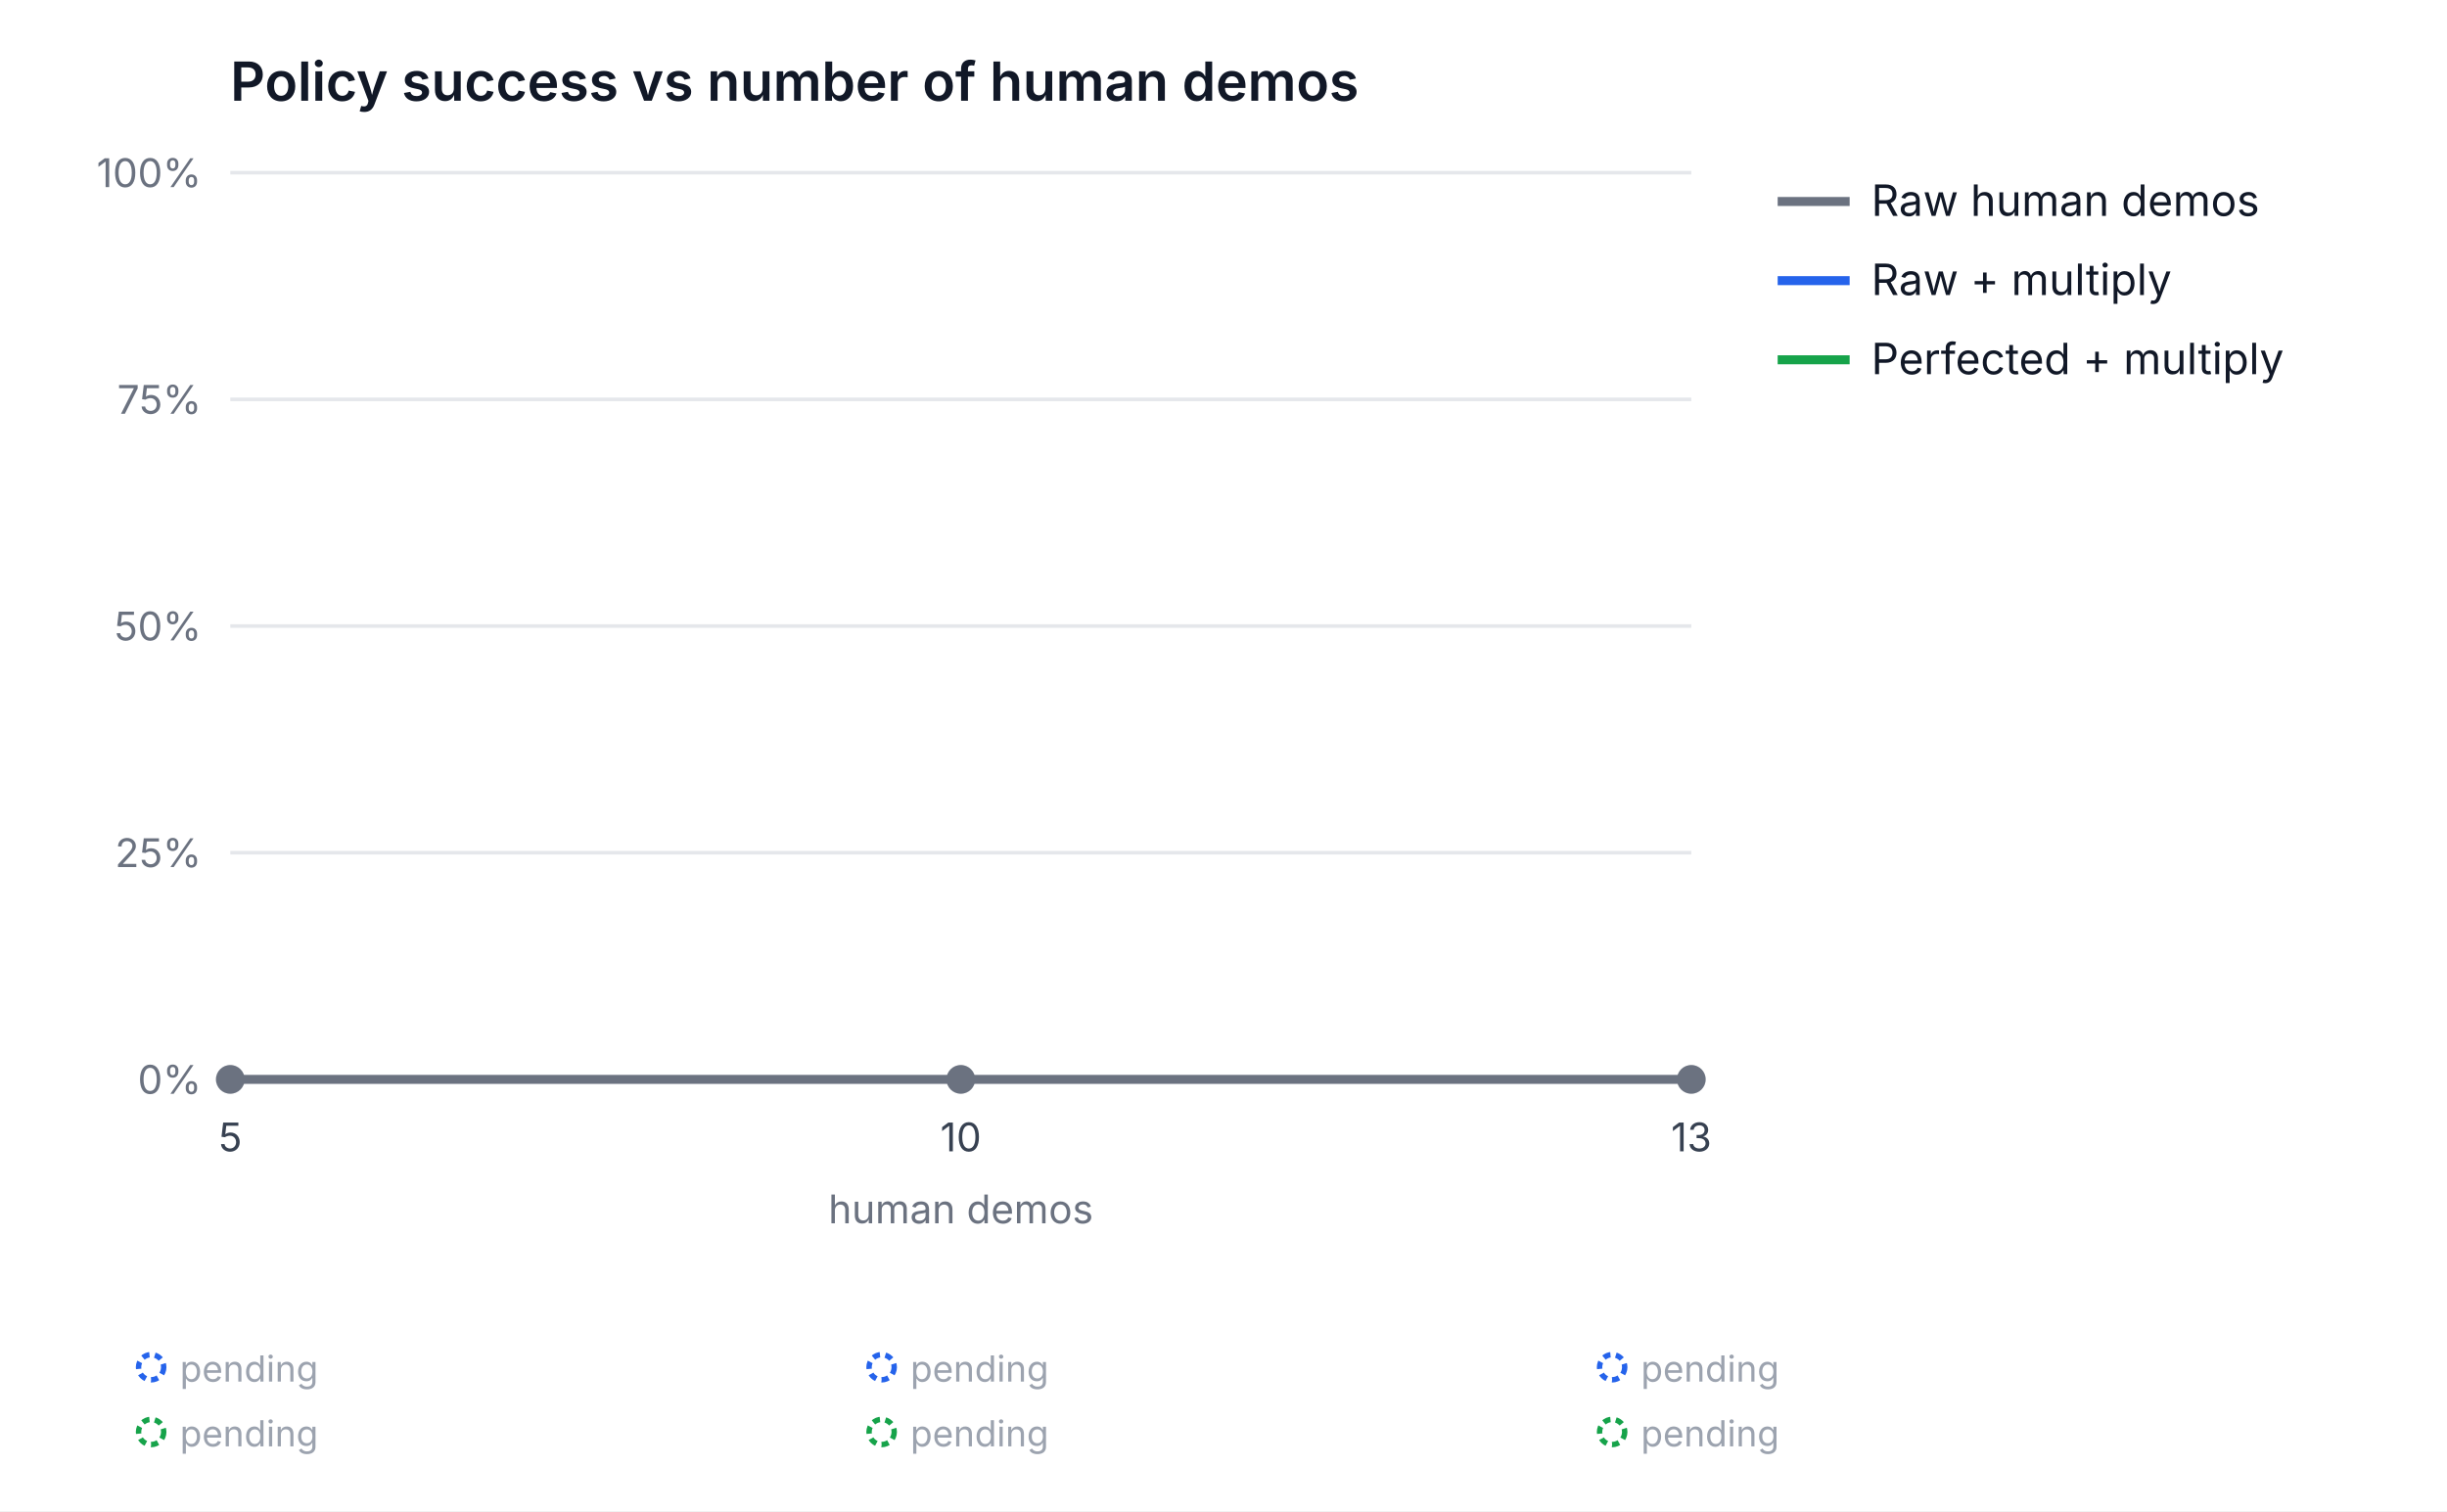
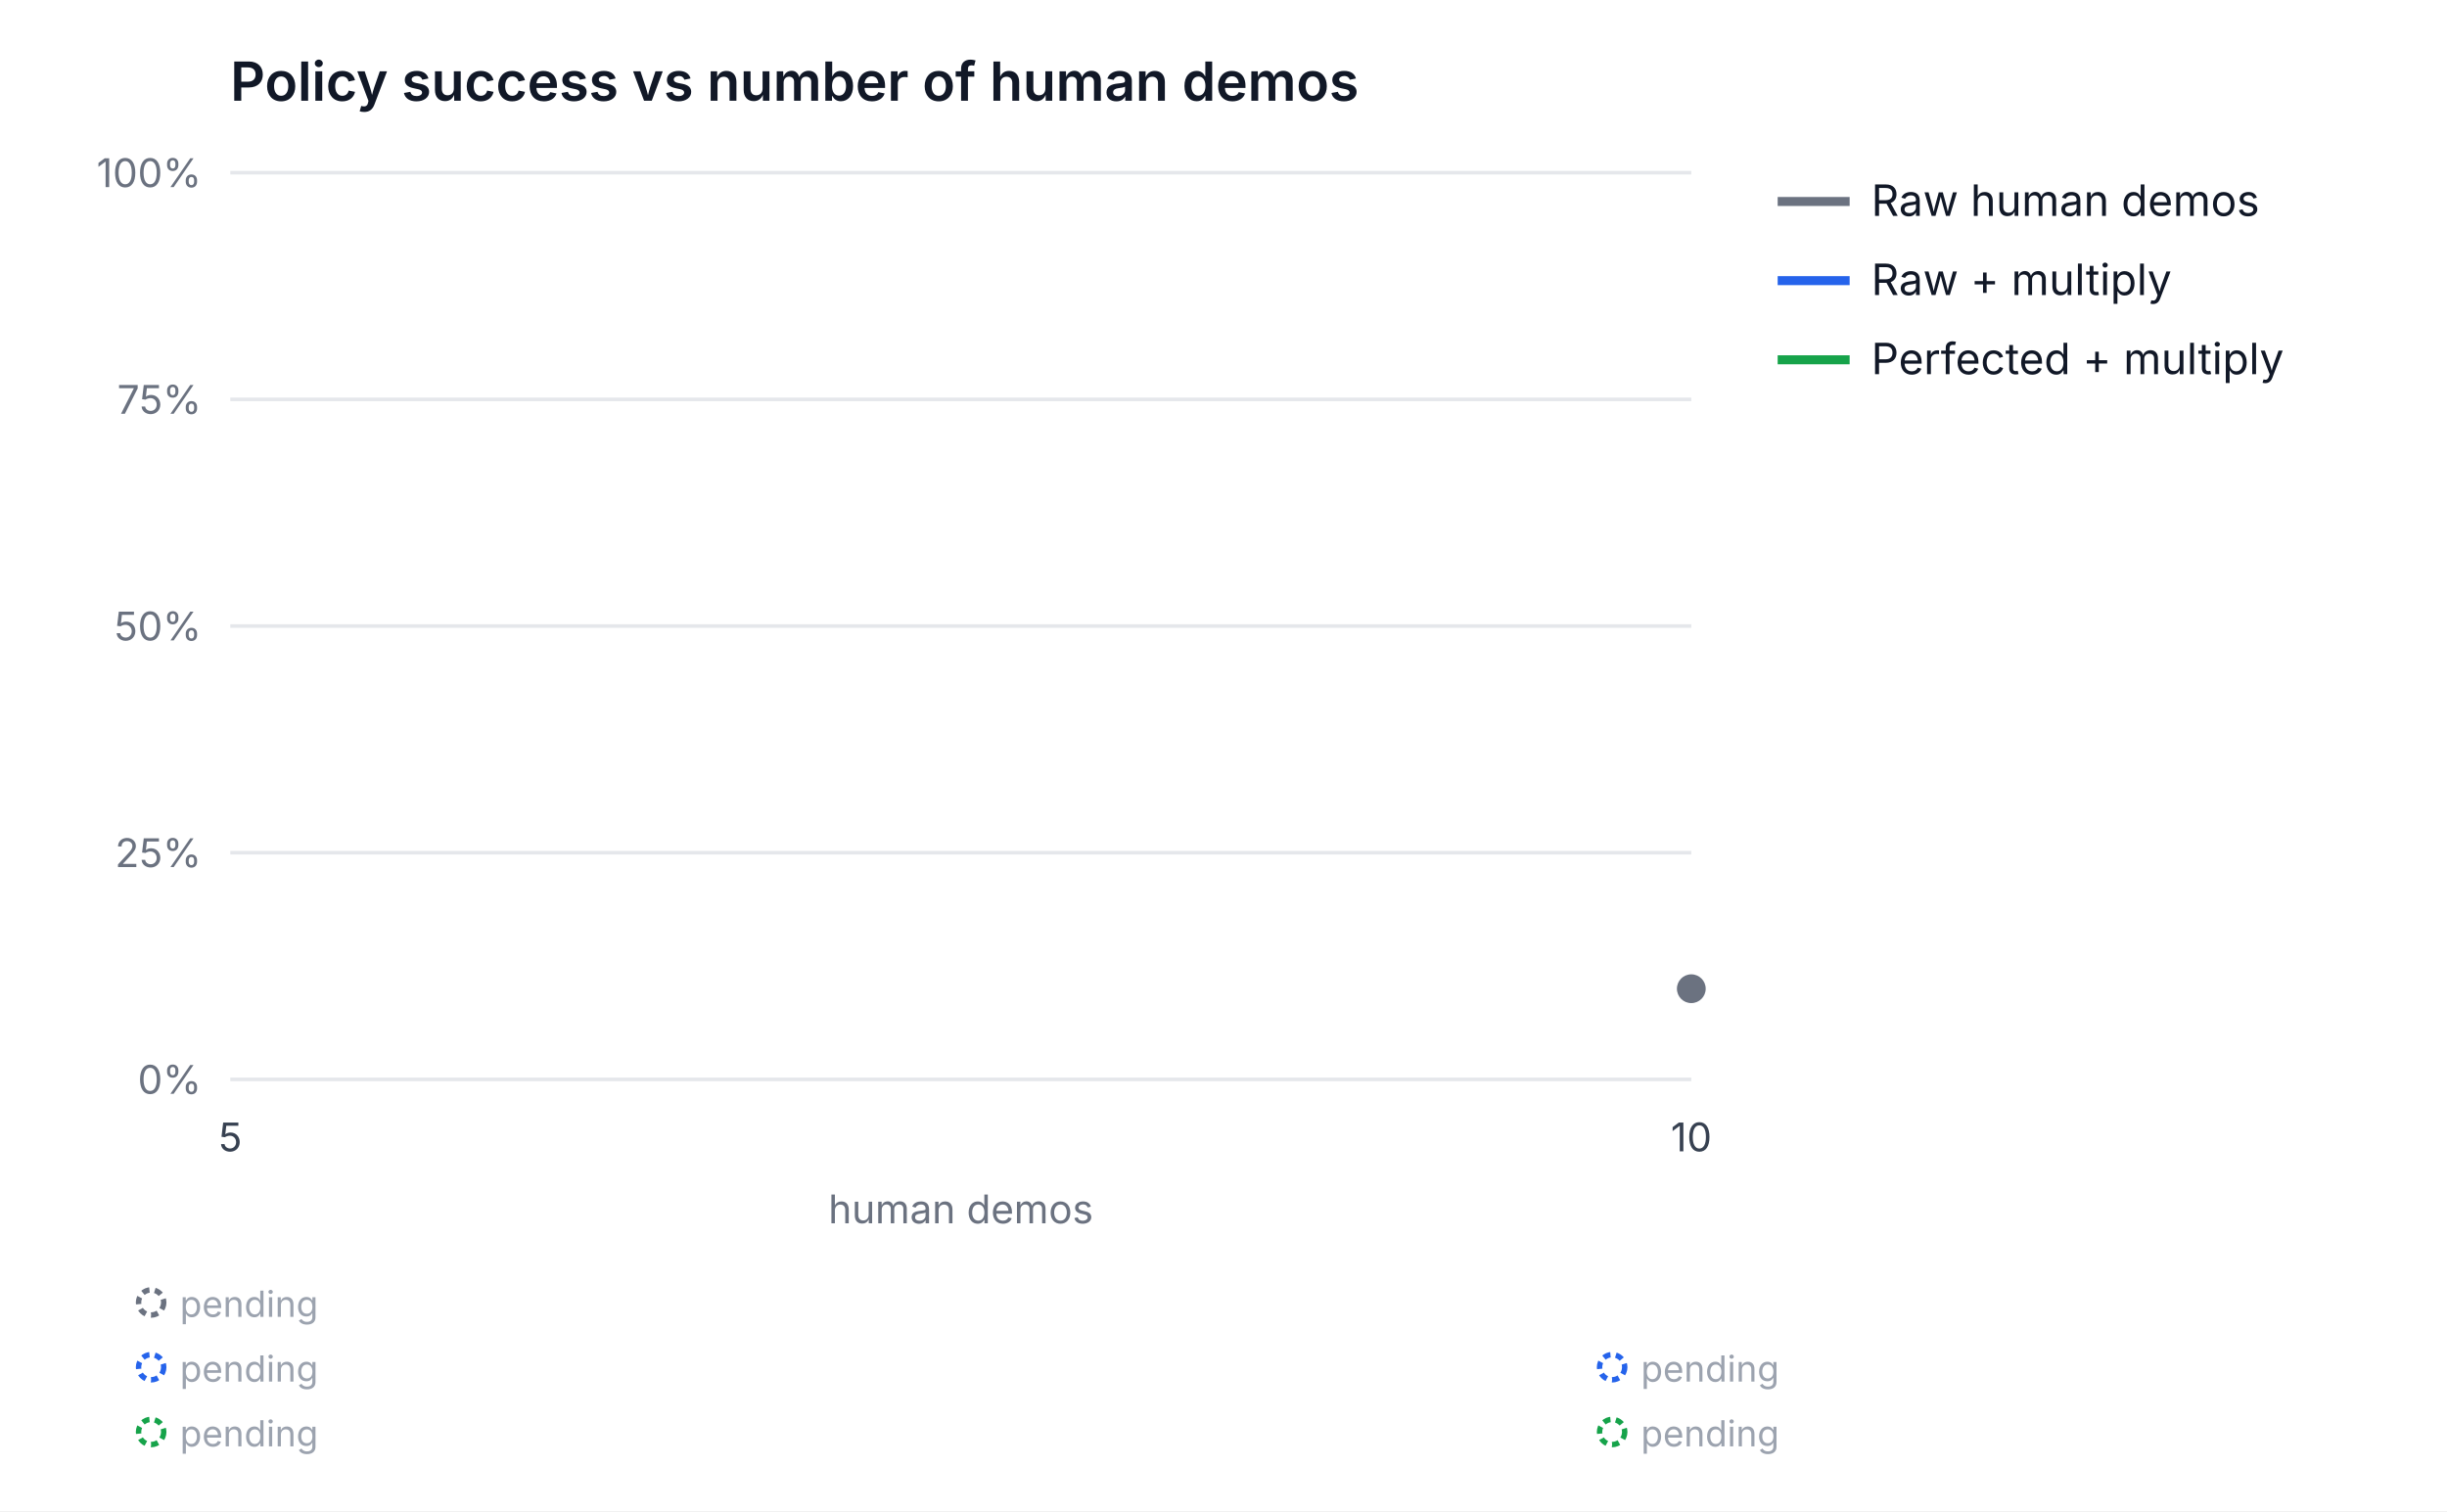
<svg xmlns="http://www.w3.org/2000/svg" viewBox="0 0 680 420" width="680" height="420" role="img" aria-labelledby="t" font-family="system-ui, -apple-system, 'Segoe UI', sans-serif">
  <rect x="0" y="0" width="680" height="420" fill="#ffffff" />
  <text x="64.0" y="28.0" font-size="15" text-anchor="start" fill="#111827" font-weight="600">Policy success vs number of human demos</text>
  <line class="grid" x1="64" x2="470" y1="300.0" y2="300.0" stroke="#e5e7eb" />
  <text x="56.0" y="304.0" font-size="11" text-anchor="end" fill="#6b7280">0%</text>
  <line class="grid" x1="64" x2="470" y1="237.0" y2="237.0" stroke="#e5e7eb" />
  <text x="56.0" y="241.0" font-size="11" text-anchor="end" fill="#6b7280">25%</text>
  <line class="grid" x1="64" x2="470" y1="174.0" y2="174.0" stroke="#e5e7eb" />
  <text x="56.0" y="178.0" font-size="11" text-anchor="end" fill="#6b7280">50%</text>
  <line class="grid" x1="64" x2="470" y1="111.0" y2="111.0" stroke="#e5e7eb" />
  <text x="56.0" y="115.0" font-size="11" text-anchor="end" fill="#6b7280">75%</text>
  <line class="grid" x1="64" x2="470" y1="48.0" y2="48.0" stroke="#e5e7eb" />
  <text x="56.0" y="52.0" font-size="11" text-anchor="end" fill="#6b7280">100%</text>
  <text x="64.0" y="320.0" font-size="11" text-anchor="middle" fill="#374151">5</text>
-   <text x="267.0" y="320.0" font-size="11" text-anchor="middle" fill="#374151">10</text>
-   <text x="470.0" y="320.0" font-size="11" text-anchor="middle" fill="#374151">13</text>
+   <text x="470.0" y="320.0" font-size="11" text-anchor="middle" fill="#374151">10</text>
  <text x="267.0" y="340.0" font-size="11" text-anchor="middle" fill="#6b7280">human demos</text>
-   <polyline class="series" points="64.0,300.0 267.0,300.0 470.0,300.0" fill="none" stroke="#6b7280" stroke-width="2.5" />
-   <circle class="point" cx="64.0" cy="300.0" r="4" fill="#6b7280" />
-   <circle class="point" cx="267.0" cy="300.0" r="4" fill="#6b7280" />
-   <circle class="point" cx="470.0" cy="300.0" r="4" fill="#6b7280" />
+   <g class="pending">
+     <circle cx="42.0" cy="362.0" r="3.5" fill="none" stroke="#6b7280" stroke-width="1.5" stroke-dasharray="2 1.5" />
+     <text x="50.0" y="366.0" font-size="10" text-anchor="start" fill="#9ca3af">pending</text>
+   </g>
+   <circle class="point" cx="470.0" cy="274.8" r="4" fill="#6b7280" />
  <line x1="494" x2="514" y1="56.0" y2="56.0" stroke="#6b7280" stroke-width="2.5" />
  <text x="520.0" y="60.0" font-size="12" text-anchor="start" fill="#111827">Raw human demos</text>
  <g class="pending">
    <circle cx="42.0" cy="380.0" r="3.5" fill="none" stroke="#2563eb" stroke-width="1.5" stroke-dasharray="2 1.5" />
    <text x="50.0" y="384.0" font-size="10" text-anchor="start" fill="#9ca3af">pending</text>
-   </g>
-   <g class="pending">
-     <circle cx="245.0" cy="380.0" r="3.5" fill="none" stroke="#2563eb" stroke-width="1.5" stroke-dasharray="2 1.5" />
-     <text x="253.0" y="384.0" font-size="10" text-anchor="start" fill="#9ca3af">pending</text>
  </g>
  <g class="pending">
    <circle cx="448.0" cy="380.0" r="3.5" fill="none" stroke="#2563eb" stroke-width="1.5" stroke-dasharray="2 1.5" />
    <text x="456.0" y="384.0" font-size="10" text-anchor="start" fill="#9ca3af">pending</text>
  </g>
  <line x1="494" x2="514" y1="78.0" y2="78.0" stroke="#2563eb" stroke-width="2.5" />
  <text x="520.0" y="82.0" font-size="12" text-anchor="start" fill="#111827">Raw + multiply</text>
  <g class="pending">
    <circle cx="42.0" cy="398.0" r="3.5" fill="none" stroke="#16a34a" stroke-width="1.5" stroke-dasharray="2 1.5" />
    <text x="50.0" y="402.0" font-size="10" text-anchor="start" fill="#9ca3af">pending</text>
  </g>
  <g class="pending">
-     <circle cx="245.0" cy="398.0" r="3.5" fill="none" stroke="#16a34a" stroke-width="1.5" stroke-dasharray="2 1.5" />
-     <text x="253.0" y="402.0" font-size="10" text-anchor="start" fill="#9ca3af">pending</text>
-   </g>
-   <g class="pending">
    <circle cx="448.0" cy="398.0" r="3.5" fill="none" stroke="#16a34a" stroke-width="1.5" stroke-dasharray="2 1.5" />
    <text x="456.0" y="402.0" font-size="10" text-anchor="start" fill="#9ca3af">pending</text>
  </g>
  <line x1="494" x2="514" y1="100.0" y2="100.0" stroke="#16a34a" stroke-width="2.5" />
  <text x="520.0" y="104.0" font-size="12" text-anchor="start" fill="#111827">Perfected + multiply</text>
</svg>
